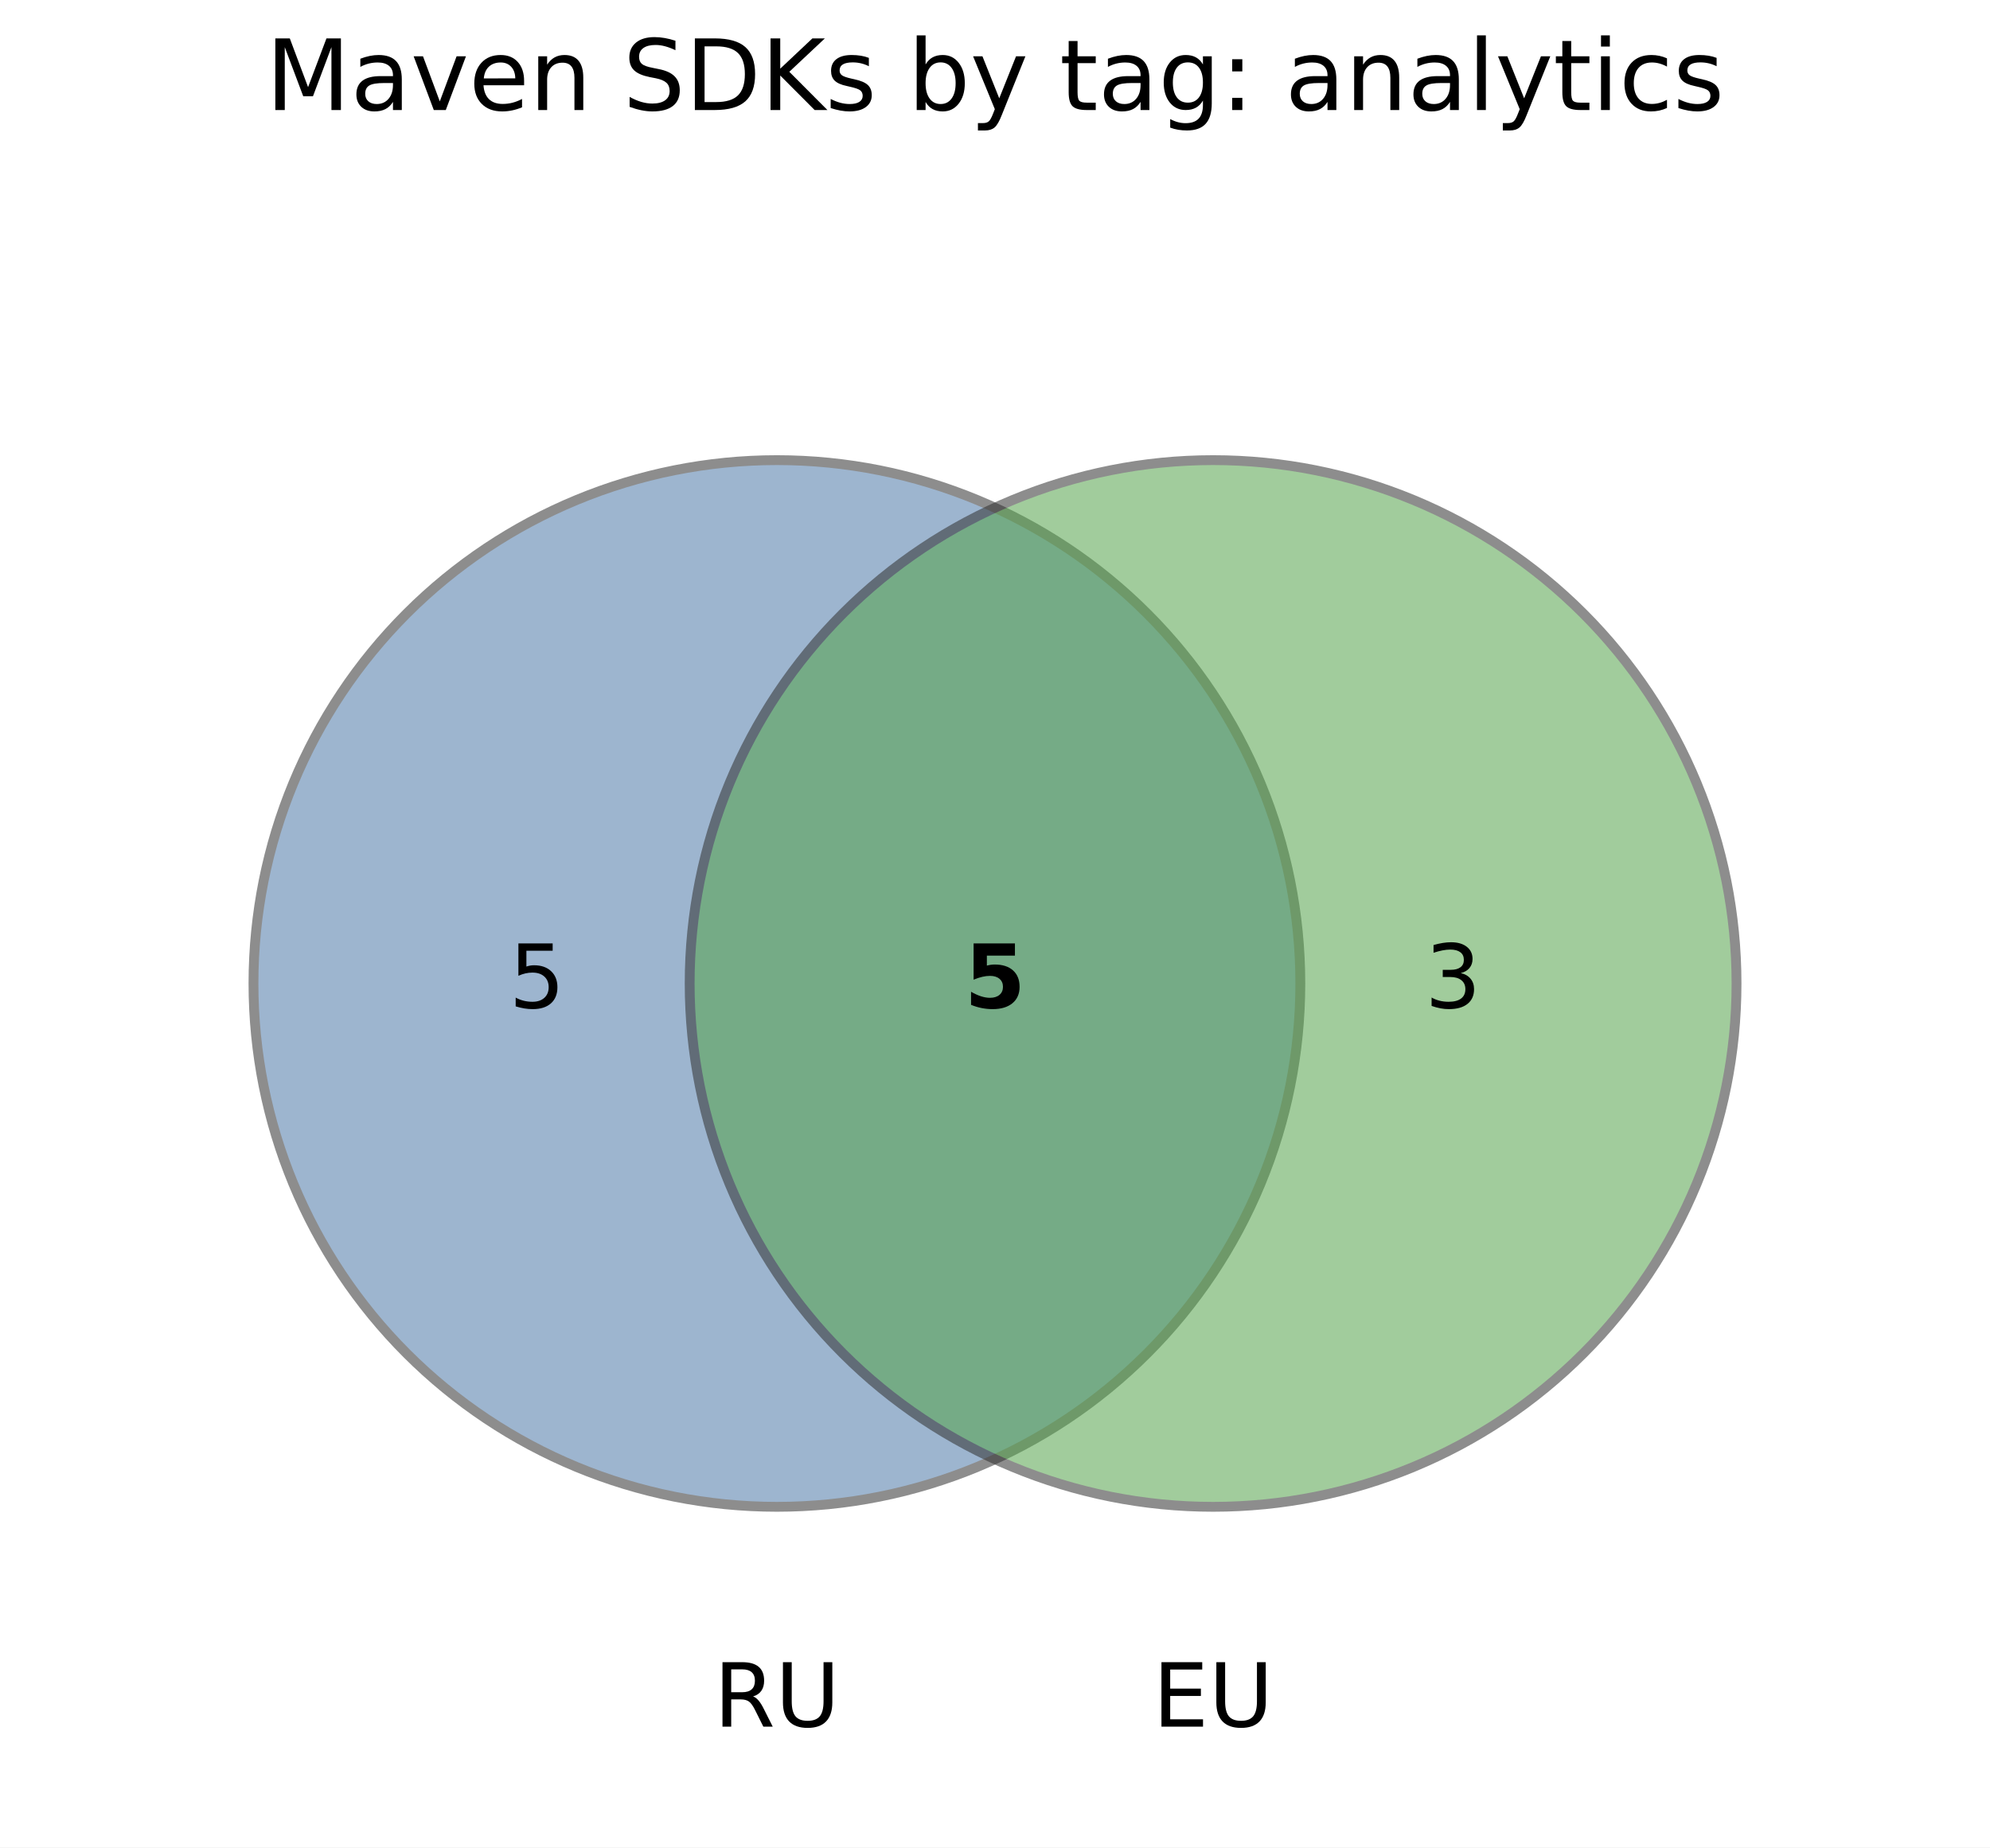
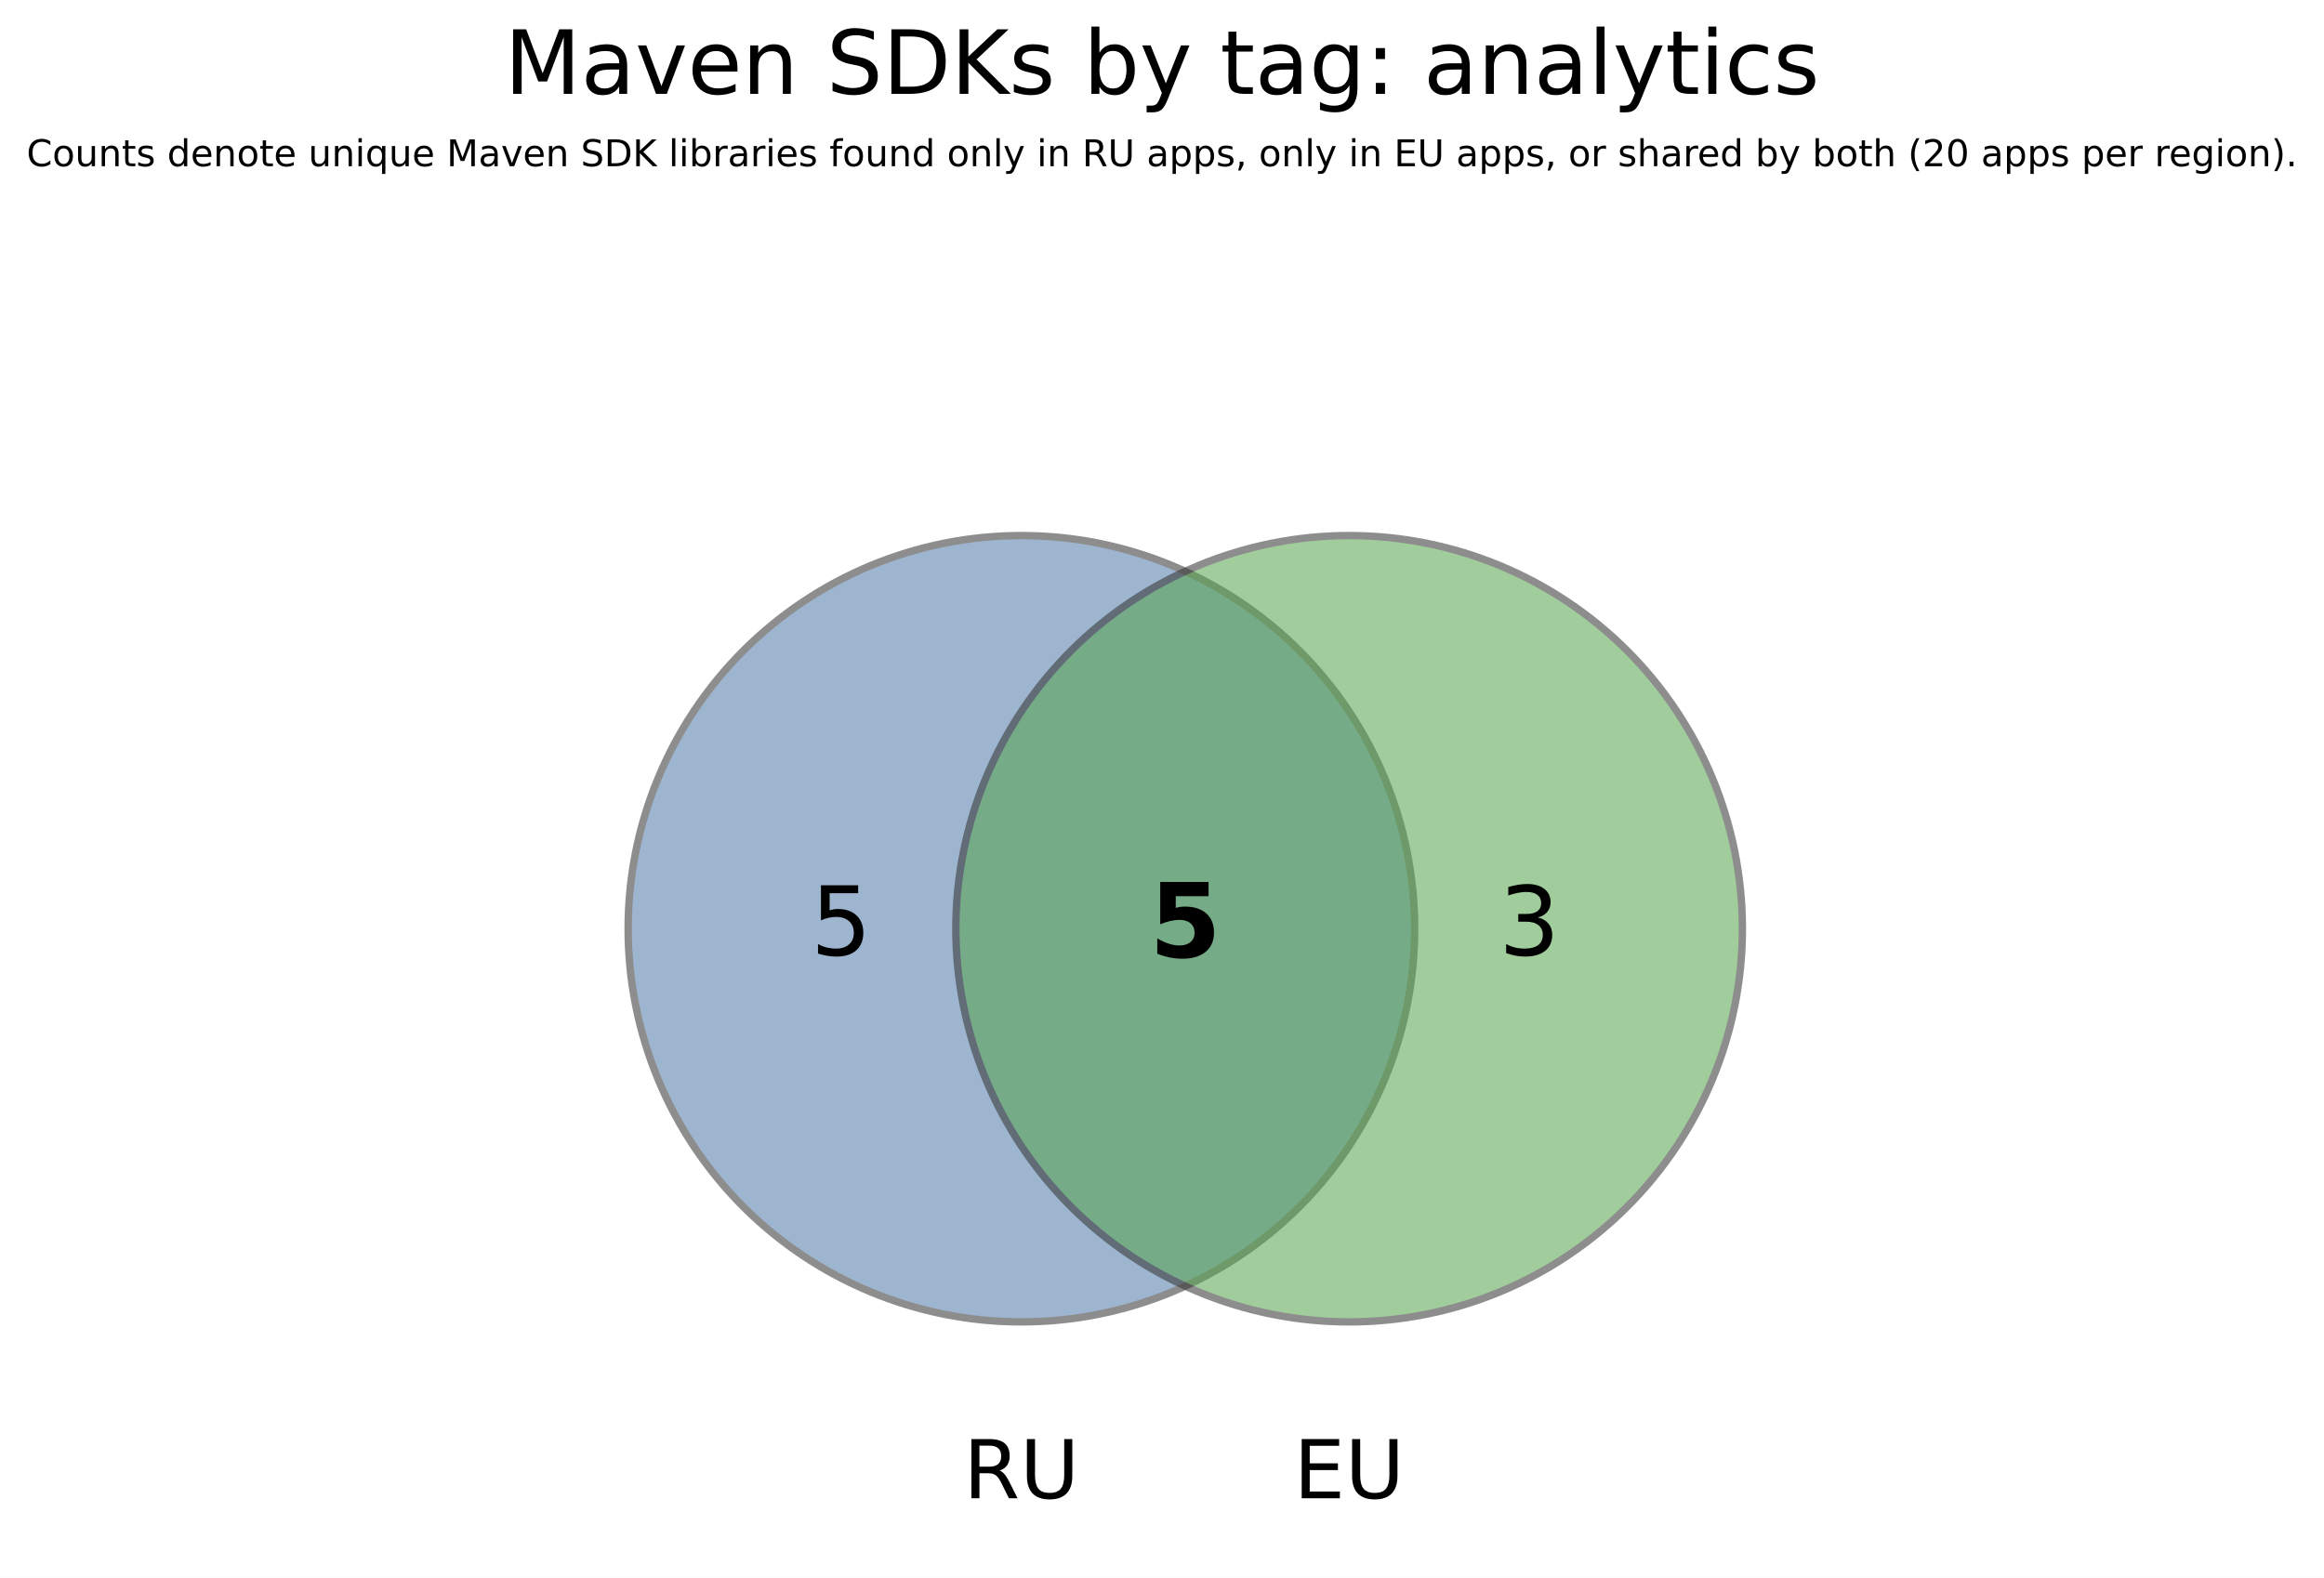
- <svg xmlns="http://www.w3.org/2000/svg" xmlns:xlink="http://www.w3.org/1999/xlink" width="405pt" height="376.056pt" viewBox="0 0 405 376.056" version="1.1">
+ <svg xmlns="http://www.w3.org/2000/svg" xmlns:xlink="http://www.w3.org/1999/xlink" width="629.505pt" height="427.508pt" viewBox="0 0 629.505 427.508" version="1.1">
  <defs>
    <style type="text/css">*{stroke-linejoin: round; stroke-linecap: butt}</style>
  </defs>
  <g id="figure_1">
    <g id="patch_1">
-       <path d="M 0 376.056  L 405 376.056  L 405 0  L 0 0  z " style="fill: #ffffff" />
+       <path d="M 0 427.508  L 629.505 427.508  L 629.505 0  L 0 0  z " style="fill: #ffffff" />
    </g>
    <g id="axes_1">
      <g id="patch_2">
-         <path d="M 158.114 306.715  C 186.365 306.715 213.463 295.491 233.44 275.514  C 253.417 255.537 264.641 228.439 264.641 200.188  C 264.641 171.936 253.417 144.838 233.44 124.862  C 213.463 104.885 186.365 93.661 158.114 93.661  C 129.862 93.661 102.764 104.885 82.787 124.862  C 62.811 144.838 51.586 171.936 51.586 200.188  C 51.586 228.439 62.811 255.537 82.787 275.514  C 102.764 295.491 129.862 306.715 158.114 306.715  z " clip-path="url(#p50f75fcda4)" style="fill: #4c78a8; opacity: 0.55; stroke: #2f2f2f; stroke-width: 2; stroke-linejoin: miter" />
+         <path d="M 276.666 358.167  C 304.917 358.167 332.015 346.943 351.992 326.966  C 371.969 306.989 383.193 279.891 383.193 251.64  C 383.193 223.389 371.969 196.291 351.992 176.314  C 332.015 156.337 304.917 145.113 276.666 145.113  C 248.415 145.113 221.317 156.337 201.34 176.314  C 181.363 196.291 170.139 223.389 170.139 251.64  C 170.139 279.891 181.363 306.989 201.34 326.966  C 221.317 346.943 248.415 358.167 276.666 358.167  z " clip-path="url(#pb843284414)" style="fill: #4c78a8; opacity: 0.55; stroke: #2f2f2f; stroke-width: 2; stroke-linejoin: miter" />
      </g>
      <g id="patch_3">
-         <path d="M 246.886 306.715  C 275.138 306.715 302.236 295.491 322.213 275.514  C 342.189 255.537 353.414 228.439 353.414 200.188  C 353.414 171.936 342.189 144.838 322.213 124.862  C 302.236 104.885 275.138 93.661 246.886 93.661  C 218.635 93.661 191.537 104.885 171.56 124.862  C 151.583 144.838 140.359 171.936 140.359 200.188  C 140.359 228.439 151.583 255.537 171.56 275.514  C 191.537 295.491 218.635 306.715 246.886 306.715  z " clip-path="url(#p50f75fcda4)" style="fill: #54a24b; opacity: 0.55; stroke: #2f2f2f; stroke-width: 2; stroke-linejoin: miter" />
+         <path d="M 365.439 358.167  C 393.69 358.167 420.788 346.943 440.765 326.966  C 460.742 306.989 471.966 279.891 471.966 251.64  C 471.966 223.389 460.742 196.291 440.765 176.314  C 420.788 156.337 393.69 145.113 365.439 145.113  C 337.187 145.113 310.089 156.337 290.113 176.314  C 270.136 196.291 258.911 223.389 258.911 251.64  C 258.911 279.891 270.136 306.989 290.113 326.966  C 310.089 346.943 337.187 358.167 365.439 358.167  z " clip-path="url(#pb843284414)" style="fill: #54a24b; opacity: 0.55; stroke: #2f2f2f; stroke-width: 2; stroke-linejoin: miter" />
      </g>
      <g id="text_1">
-         <g transform="translate(145.2732 351.4627) scale(0.18 -0.18)">
+         <g transform="translate(260.9721 405.9543) scale(0.22 -0.22)">
          <defs>
            <path id="DejaVuSans-52" d="M 2841 2188  Q 3044 2119 3236 1894  Q 3428 1669 3622 1275  L 4263 0  L 3584 0  L 2988 1197  Q 2756 1666 2539 1819  Q 2322 1972 1947 1972  L 1259 1972  L 1259 0  L 628 0  L 628 4666  L 2053 4666  Q 2853 4666 3247 4331  Q 3641 3997 3641 3322  Q 3641 2881 3436 2590  Q 3231 2300 2841 2188  z M 1259 4147  L 1259 2491  L 2053 2491  Q 2509 2491 2742 2702  Q 2975 2913 2975 3322  Q 2975 3731 2742 3939  Q 2509 4147 2053 4147  L 1259 4147  z " transform="scale(0.015625)" />
            <path id="DejaVuSans-55" d="M 556 4666  L 1191 4666  L 1191 1831  Q 1191 1081 1462 751  Q 1734 422 2344 422  Q 2950 422 3222 751  Q 3494 1081 3494 1831  L 3494 4666  L 4128 4666  L 4128 1753  Q 4128 841 3676 375  Q 3225 -91 2344 -91  Q 1459 -91 1007 375  Q 556 841 556 1753  L 556 4666  z " transform="scale(0.015625)" />
          </defs>
          <use xlink:href="#DejaVuSans-52" />
          <use xlink:href="#DejaVuSans-55" transform="translate(69.48242 0)" />
        </g>
      </g>
      <g id="text_2">
-         <g transform="translate(234.6126 351.4627) scale(0.18 -0.18)">
+         <g transform="translate(350.4375 405.9543) scale(0.22 -0.22)">
          <defs>
            <path id="DejaVuSans-45" d="M 628 4666  L 3578 4666  L 3578 4134  L 1259 4134  L 1259 2753  L 3481 2753  L 3481 2222  L 1259 2222  L 1259 531  L 3634 531  L 3634 0  L 628 0  L 628 4666  z " transform="scale(0.015625)" />
          </defs>
          <use xlink:href="#DejaVuSans-45" />
          <use xlink:href="#DejaVuSans-55" transform="translate(63.18359 0)" />
        </g>
      </g>
      <g id="text_3">
-         <g transform="translate(103.5624 205.1547) scale(0.18 -0.18)">
+         <g transform="translate(219.5697 258.8144) scale(0.26 -0.26)">
          <defs>
            <path id="DejaVuSans-35" d="M 691 4666  L 3169 4666  L 3169 4134  L 1269 4134  L 1269 2991  Q 1406 3038 1543 3061  Q 1681 3084 1819 3084  Q 2600 3084 3056 2656  Q 3513 2228 3513 1497  Q 3513 744 3044 326  Q 2575 -91 1722 -91  Q 1428 -91 1123 -41  Q 819 9 494 109  L 494 744  Q 775 591 1075 516  Q 1375 441 1709 441  Q 2250 441 2565 725  Q 2881 1009 2881 1497  Q 2881 1984 2565 2268  Q 2250 2553 1709 2553  Q 1456 2553 1204 2497  Q 953 2441 691 2322  L 691 4666  z " transform="scale(0.015625)" />
          </defs>
          <use xlink:href="#DejaVuSans-35" />
        </g>
      </g>
      <g id="text_4">
-         <g transform="translate(289.9851 205.1547) scale(0.18 -0.18)">
+         <g transform="translate(311.3114 259.3662) scale(0.28 -0.28)">
+           <defs>
+             <path id="DejaVuSans-Bold-35" d="M 678 4666  L 3669 4666  L 3669 3781  L 1638 3781  L 1638 3059  Q 1775 3097 1914 3117  Q 2053 3138 2203 3138  Q 3056 3138 3531 2711  Q 4006 2284 4006 1522  Q 4006 766 3489 337  Q 2972 -91 2053 -91  Q 1656 -91 1267 -14  Q 878 63 494 219  L 494 1166  Q 875 947 1217 837  Q 1559 728 1863 728  Q 2300 728 2551 942  Q 2803 1156 2803 1522  Q 2803 1891 2551 2103  Q 2300 2316 1863 2316  Q 1603 2316 1309 2248  Q 1016 2181 678 2041  L 678 4666  z " transform="scale(0.015625)" />
+           </defs>
+           <use xlink:href="#DejaVuSans-Bold-35" />
+         </g>
+       </g>
+       <g id="text_5">
+         <g transform="translate(405.9925 258.8144) scale(0.26 -0.26)">
          <defs>
            <path id="DejaVuSans-33" d="M 2597 2516  Q 3050 2419 3304 2112  Q 3559 1806 3559 1356  Q 3559 666 3084 287  Q 2609 -91 1734 -91  Q 1441 -91 1130 -33  Q 819 25 488 141  L 488 750  Q 750 597 1062 519  Q 1375 441 1716 441  Q 2309 441 2620 675  Q 2931 909 2931 1356  Q 2931 1769 2642 2001  Q 2353 2234 1838 2234  L 1294 2234  L 1294 2753  L 1863 2753  Q 2328 2753 2575 2939  Q 2822 3125 2822 3475  Q 2822 3834 2567 4026  Q 2313 4219 1838 4219  Q 1578 4219 1281 4162  Q 984 4106 628 3988  L 628 4550  Q 988 4650 1302 4700  Q 1616 4750 1894 4750  Q 2613 4750 3031 4423  Q 3450 4097 3450 3541  Q 3450 3153 3228 2886  Q 3006 2619 2597 2516  z " transform="scale(0.015625)" />
          </defs>
          <use xlink:href="#DejaVuSans-33" />
        </g>
      </g>
-       <g id="text_5">
-         <g transform="translate(196.238 205.1547) scale(0.18 -0.18)">
-           <defs>
-             <path id="DejaVuSans-Bold-35" d="M 678 4666  L 3669 4666  L 3669 3781  L 1638 3781  L 1638 3059  Q 1775 3097 1914 3117  Q 2053 3138 2203 3138  Q 3056 3138 3531 2711  Q 4006 2284 4006 1522  Q 4006 766 3489 337  Q 2972 -91 2053 -91  Q 1656 -91 1267 -14  Q 878 63 494 219  L 494 1166  Q 875 947 1217 837  Q 1559 728 1863 728  Q 2300 728 2551 942  Q 2803 1156 2803 1522  Q 2803 1891 2551 2103  Q 2300 2316 1863 2316  Q 1603 2316 1309 2248  Q 1016 2181 678 2041  L 678 4666  z " transform="scale(0.015625)" />
-           </defs>
-           <use xlink:href="#DejaVuSans-Bold-35" />
-         </g>
-       </g>
-       <g id="text_6">
-         <g transform="translate(54.07656 22.39688) scale(0.2 -0.2)">
-           <defs>
-             <path id="DejaVuSans-4d" d="M 628 4666  L 1569 4666  L 2759 1491  L 3956 4666  L 4897 4666  L 4897 0  L 4281 0  L 4281 4097  L 3078 897  L 2444 897  L 1241 4097  L 1241 0  L 628 0  L 628 4666  z " transform="scale(0.015625)" />
-             <path id="DejaVuSans-61" d="M 2194 1759  Q 1497 1759 1228 1600  Q 959 1441 959 1056  Q 959 750 1161 570  Q 1363 391 1709 391  Q 2188 391 2477 730  Q 2766 1069 2766 1631  L 2766 1759  L 2194 1759  z M 3341 1997  L 3341 0  L 2766 0  L 2766 531  Q 2569 213 2275 61  Q 1981 -91 1556 -91  Q 1019 -91 701 211  Q 384 513 384 1019  Q 384 1609 779 1909  Q 1175 2209 1959 2209  L 2766 2209  L 2766 2266  Q 2766 2663 2505 2880  Q 2244 3097 1772 3097  Q 1472 3097 1187 3025  Q 903 2953 641 2809  L 641 3341  Q 956 3463 1253 3523  Q 1550 3584 1831 3584  Q 2591 3584 2966 3190  Q 3341 2797 3341 1997  z " transform="scale(0.015625)" />
-             <path id="DejaVuSans-76" d="M 191 3500  L 800 3500  L 1894 563  L 2988 3500  L 3597 3500  L 2284 0  L 1503 0  L 191 3500  z " transform="scale(0.015625)" />
-             <path id="DejaVuSans-65" d="M 3597 1894  L 3597 1613  L 953 1613  Q 991 1019 1311 708  Q 1631 397 2203 397  Q 2534 397 2845 478  Q 3156 559 3463 722  L 3463 178  Q 3153 47 2828 -22  Q 2503 -91 2169 -91  Q 1331 -91 842 396  Q 353 884 353 1716  Q 353 2575 817 3079  Q 1281 3584 2069 3584  Q 2775 3584 3186 3129  Q 3597 2675 3597 1894  z M 3022 2063  Q 3016 2534 2758 2815  Q 2500 3097 2075 3097  Q 1594 3097 1305 2825  Q 1016 2553 972 2059  L 3022 2063  z " transform="scale(0.015625)" />
-             <path id="DejaVuSans-6e" d="M 3513 2113  L 3513 0  L 2938 0  L 2938 2094  Q 2938 2591 2744 2837  Q 2550 3084 2163 3084  Q 1697 3084 1428 2787  Q 1159 2491 1159 1978  L 1159 0  L 581 0  L 581 3500  L 1159 3500  L 1159 2956  Q 1366 3272 1645 3428  Q 1925 3584 2291 3584  Q 2894 3584 3203 3211  Q 3513 2838 3513 2113  z " transform="scale(0.015625)" />
-             <path id="DejaVuSans-20" transform="scale(0.015625)" />
-             <path id="DejaVuSans-53" d="M 3425 4513  L 3425 3897  Q 3066 4069 2747 4153  Q 2428 4238 2131 4238  Q 1616 4238 1336 4038  Q 1056 3838 1056 3469  Q 1056 3159 1242 3001  Q 1428 2844 1947 2747  L 2328 2669  Q 3034 2534 3370 2195  Q 3706 1856 3706 1288  Q 3706 609 3251 259  Q 2797 -91 1919 -91  Q 1588 -91 1214 -16  Q 841 59 441 206  L 441 856  Q 825 641 1194 531  Q 1563 422 1919 422  Q 2459 422 2753 634  Q 3047 847 3047 1241  Q 3047 1584 2836 1778  Q 2625 1972 2144 2069  L 1759 2144  Q 1053 2284 737 2584  Q 422 2884 422 3419  Q 422 4038 858 4394  Q 1294 4750 2059 4750  Q 2388 4750 2728 4690  Q 3069 4631 3425 4513  z " transform="scale(0.015625)" />
-             <path id="DejaVuSans-44" d="M 1259 4147  L 1259 519  L 2022 519  Q 2988 519 3436 956  Q 3884 1394 3884 2338  Q 3884 3275 3436 3711  Q 2988 4147 2022 4147  L 1259 4147  z M 628 4666  L 1925 4666  Q 3281 4666 3915 4102  Q 4550 3538 4550 2338  Q 4550 1131 3912 565  Q 3275 0 1925 0  L 628 0  L 628 4666  z " transform="scale(0.015625)" />
-             <path id="DejaVuSans-4b" d="M 628 4666  L 1259 4666  L 1259 2694  L 3353 4666  L 4166 4666  L 1850 2491  L 4331 0  L 3500 0  L 1259 2247  L 1259 0  L 628 0  L 628 4666  z " transform="scale(0.015625)" />
-             <path id="DejaVuSans-73" d="M 2834 3397  L 2834 2853  Q 2591 2978 2328 3040  Q 2066 3103 1784 3103  Q 1356 3103 1142 2972  Q 928 2841 928 2578  Q 928 2378 1081 2264  Q 1234 2150 1697 2047  L 1894 2003  Q 2506 1872 2764 1633  Q 3022 1394 3022 966  Q 3022 478 2636 193  Q 2250 -91 1575 -91  Q 1294 -91 989 -36  Q 684 19 347 128  L 347 722  Q 666 556 975 473  Q 1284 391 1588 391  Q 1994 391 2212 530  Q 2431 669 2431 922  Q 2431 1156 2273 1281  Q 2116 1406 1581 1522  L 1381 1569  Q 847 1681 609 1914  Q 372 2147 372 2553  Q 372 3047 722 3315  Q 1072 3584 1716 3584  Q 2034 3584 2315 3537  Q 2597 3491 2834 3397  z " transform="scale(0.015625)" />
-             <path id="DejaVuSans-62" d="M 3116 1747  Q 3116 2381 2855 2742  Q 2594 3103 2138 3103  Q 1681 3103 1420 2742  Q 1159 2381 1159 1747  Q 1159 1113 1420 752  Q 1681 391 2138 391  Q 2594 391 2855 752  Q 3116 1113 3116 1747  z M 1159 2969  Q 1341 3281 1617 3432  Q 1894 3584 2278 3584  Q 2916 3584 3314 3078  Q 3713 2572 3713 1747  Q 3713 922 3314 415  Q 2916 -91 2278 -91  Q 1894 -91 1617 61  Q 1341 213 1159 525  L 1159 0  L 581 0  L 581 4863  L 1159 4863  L 1159 2969  z " transform="scale(0.015625)" />
-             <path id="DejaVuSans-79" d="M 2059 -325  Q 1816 -950 1584 -1140  Q 1353 -1331 966 -1331  L 506 -1331  L 506 -850  L 844 -850  Q 1081 -850 1212 -737  Q 1344 -625 1503 -206  L 1606 56  L 191 3500  L 800 3500  L 1894 763  L 2988 3500  L 3597 3500  L 2059 -325  z " transform="scale(0.015625)" />
-             <path id="DejaVuSans-74" d="M 1172 4494  L 1172 3500  L 2356 3500  L 2356 3053  L 1172 3053  L 1172 1153  Q 1172 725 1289 603  Q 1406 481 1766 481  L 2356 481  L 2356 0  L 1766 0  Q 1100 0 847 248  Q 594 497 594 1153  L 594 3053  L 172 3053  L 172 3500  L 594 3500  L 594 4494  L 1172 4494  z " transform="scale(0.015625)" />
-             <path id="DejaVuSans-67" d="M 2906 1791  Q 2906 2416 2648 2759  Q 2391 3103 1925 3103  Q 1463 3103 1205 2759  Q 947 2416 947 1791  Q 947 1169 1205 825  Q 1463 481 1925 481  Q 2391 481 2648 825  Q 2906 1169 2906 1791  z M 3481 434  Q 3481 -459 3084 -895  Q 2688 -1331 1869 -1331  Q 1566 -1331 1297 -1286  Q 1028 -1241 775 -1147  L 775 -588  Q 1028 -725 1275 -790  Q 1522 -856 1778 -856  Q 2344 -856 2625 -561  Q 2906 -266 2906 331  L 2906 616  Q 2728 306 2450 153  Q 2172 0 1784 0  Q 1141 0 747 490  Q 353 981 353 1791  Q 353 2603 747 3093  Q 1141 3584 1784 3584  Q 2172 3584 2450 3431  Q 2728 3278 2906 2969  L 2906 3500  L 3481 3500  L 3481 434  z " transform="scale(0.015625)" />
-             <path id="DejaVuSans-3a" d="M 750 794  L 1409 794  L 1409 0  L 750 0  L 750 794  z M 750 3309  L 1409 3309  L 1409 2516  L 750 2516  L 750 3309  z " transform="scale(0.015625)" />
-             <path id="DejaVuSans-6c" d="M 603 4863  L 1178 4863  L 1178 0  L 603 0  L 603 4863  z " transform="scale(0.015625)" />
-             <path id="DejaVuSans-69" d="M 603 3500  L 1178 3500  L 1178 0  L 603 0  L 603 3500  z M 603 4863  L 1178 4863  L 1178 4134  L 603 4134  L 603 4863  z " transform="scale(0.015625)" />
-             <path id="DejaVuSans-63" d="M 3122 3366  L 3122 2828  Q 2878 2963 2633 3030  Q 2388 3097 2138 3097  Q 1578 3097 1268 2742  Q 959 2388 959 1747  Q 959 1106 1268 751  Q 1578 397 2138 397  Q 2388 397 2633 464  Q 2878 531 3122 666  L 3122 134  Q 2881 22 2623 -34  Q 2366 -91 2075 -91  Q 1284 -91 818 406  Q 353 903 353 1747  Q 353 2603 823 3093  Q 1294 3584 2113 3584  Q 2378 3584 2631 3529  Q 2884 3475 3122 3366  z " transform="scale(0.015625)" />
-           </defs>
-           <use xlink:href="#DejaVuSans-4d" />
-           <use xlink:href="#DejaVuSans-61" transform="translate(86.2793 0)" />
-           <use xlink:href="#DejaVuSans-76" transform="translate(147.5586 0)" />
-           <use xlink:href="#DejaVuSans-65" transform="translate(206.7383 0)" />
-           <use xlink:href="#DejaVuSans-6e" transform="translate(268.2617 0)" />
-           <use xlink:href="#DejaVuSans-20" transform="translate(331.6406 0)" />
-           <use xlink:href="#DejaVuSans-53" transform="translate(363.4277 0)" />
-           <use xlink:href="#DejaVuSans-44" transform="translate(426.9043 0)" />
-           <use xlink:href="#DejaVuSans-4b" transform="translate(503.9062 0)" />
-           <use xlink:href="#DejaVuSans-73" transform="translate(569.4824 0)" />
-           <use xlink:href="#DejaVuSans-20" transform="translate(621.582 0)" />
-           <use xlink:href="#DejaVuSans-62" transform="translate(653.3691 0)" />
-           <use xlink:href="#DejaVuSans-79" transform="translate(716.8457 0)" />
-           <use xlink:href="#DejaVuSans-20" transform="translate(776.0254 0)" />
-           <use xlink:href="#DejaVuSans-74" transform="translate(807.8125 0)" />
-           <use xlink:href="#DejaVuSans-61" transform="translate(847.0215 0)" />
-           <use xlink:href="#DejaVuSans-67" transform="translate(908.3008 0)" />
-           <use xlink:href="#DejaVuSans-3a" transform="translate(971.7773 0)" />
-           <use xlink:href="#DejaVuSans-20" transform="translate(1005.469 0)" />
-           <use xlink:href="#DejaVuSans-61" transform="translate(1037.256 0)" />
-           <use xlink:href="#DejaVuSans-6e" transform="translate(1098.535 0)" />
-           <use xlink:href="#DejaVuSans-61" transform="translate(1161.914 0)" />
-           <use xlink:href="#DejaVuSans-6c" transform="translate(1223.193 0)" />
-           <use xlink:href="#DejaVuSans-79" transform="translate(1250.977 0)" />
-           <use xlink:href="#DejaVuSans-74" transform="translate(1310.156 0)" />
-           <use xlink:href="#DejaVuSans-69" transform="translate(1349.365 0)" />
-           <use xlink:href="#DejaVuSans-63" transform="translate(1377.148 0)" />
-           <use xlink:href="#DejaVuSans-73" transform="translate(1432.129 0)" />
-         </g>
+     </g>
+     <g id="text_6">
+       <g transform="translate(136.6442 25.43625) scale(0.24 -0.24)">
+         <defs>
+           <path id="DejaVuSans-4d" d="M 628 4666  L 1569 4666  L 2759 1491  L 3956 4666  L 4897 4666  L 4897 0  L 4281 0  L 4281 4097  L 3078 897  L 2444 897  L 1241 4097  L 1241 0  L 628 0  L 628 4666  z " transform="scale(0.015625)" />
+           <path id="DejaVuSans-61" d="M 2194 1759  Q 1497 1759 1228 1600  Q 959 1441 959 1056  Q 959 750 1161 570  Q 1363 391 1709 391  Q 2188 391 2477 730  Q 2766 1069 2766 1631  L 2766 1759  L 2194 1759  z M 3341 1997  L 3341 0  L 2766 0  L 2766 531  Q 2569 213 2275 61  Q 1981 -91 1556 -91  Q 1019 -91 701 211  Q 384 513 384 1019  Q 384 1609 779 1909  Q 1175 2209 1959 2209  L 2766 2209  L 2766 2266  Q 2766 2663 2505 2880  Q 2244 3097 1772 3097  Q 1472 3097 1187 3025  Q 903 2953 641 2809  L 641 3341  Q 956 3463 1253 3523  Q 1550 3584 1831 3584  Q 2591 3584 2966 3190  Q 3341 2797 3341 1997  z " transform="scale(0.015625)" />
+           <path id="DejaVuSans-76" d="M 191 3500  L 800 3500  L 1894 563  L 2988 3500  L 3597 3500  L 2284 0  L 1503 0  L 191 3500  z " transform="scale(0.015625)" />
+           <path id="DejaVuSans-65" d="M 3597 1894  L 3597 1613  L 953 1613  Q 991 1019 1311 708  Q 1631 397 2203 397  Q 2534 397 2845 478  Q 3156 559 3463 722  L 3463 178  Q 3153 47 2828 -22  Q 2503 -91 2169 -91  Q 1331 -91 842 396  Q 353 884 353 1716  Q 353 2575 817 3079  Q 1281 3584 2069 3584  Q 2775 3584 3186 3129  Q 3597 2675 3597 1894  z M 3022 2063  Q 3016 2534 2758 2815  Q 2500 3097 2075 3097  Q 1594 3097 1305 2825  Q 1016 2553 972 2059  L 3022 2063  z " transform="scale(0.015625)" />
+           <path id="DejaVuSans-6e" d="M 3513 2113  L 3513 0  L 2938 0  L 2938 2094  Q 2938 2591 2744 2837  Q 2550 3084 2163 3084  Q 1697 3084 1428 2787  Q 1159 2491 1159 1978  L 1159 0  L 581 0  L 581 3500  L 1159 3500  L 1159 2956  Q 1366 3272 1645 3428  Q 1925 3584 2291 3584  Q 2894 3584 3203 3211  Q 3513 2838 3513 2113  z " transform="scale(0.015625)" />
+           <path id="DejaVuSans-20" transform="scale(0.015625)" />
+           <path id="DejaVuSans-53" d="M 3425 4513  L 3425 3897  Q 3066 4069 2747 4153  Q 2428 4238 2131 4238  Q 1616 4238 1336 4038  Q 1056 3838 1056 3469  Q 1056 3159 1242 3001  Q 1428 2844 1947 2747  L 2328 2669  Q 3034 2534 3370 2195  Q 3706 1856 3706 1288  Q 3706 609 3251 259  Q 2797 -91 1919 -91  Q 1588 -91 1214 -16  Q 841 59 441 206  L 441 856  Q 825 641 1194 531  Q 1563 422 1919 422  Q 2459 422 2753 634  Q 3047 847 3047 1241  Q 3047 1584 2836 1778  Q 2625 1972 2144 2069  L 1759 2144  Q 1053 2284 737 2584  Q 422 2884 422 3419  Q 422 4038 858 4394  Q 1294 4750 2059 4750  Q 2388 4750 2728 4690  Q 3069 4631 3425 4513  z " transform="scale(0.015625)" />
+           <path id="DejaVuSans-44" d="M 1259 4147  L 1259 519  L 2022 519  Q 2988 519 3436 956  Q 3884 1394 3884 2338  Q 3884 3275 3436 3711  Q 2988 4147 2022 4147  L 1259 4147  z M 628 4666  L 1925 4666  Q 3281 4666 3915 4102  Q 4550 3538 4550 2338  Q 4550 1131 3912 565  Q 3275 0 1925 0  L 628 0  L 628 4666  z " transform="scale(0.015625)" />
+           <path id="DejaVuSans-4b" d="M 628 4666  L 1259 4666  L 1259 2694  L 3353 4666  L 4166 4666  L 1850 2491  L 4331 0  L 3500 0  L 1259 2247  L 1259 0  L 628 0  L 628 4666  z " transform="scale(0.015625)" />
+           <path id="DejaVuSans-73" d="M 2834 3397  L 2834 2853  Q 2591 2978 2328 3040  Q 2066 3103 1784 3103  Q 1356 3103 1142 2972  Q 928 2841 928 2578  Q 928 2378 1081 2264  Q 1234 2150 1697 2047  L 1894 2003  Q 2506 1872 2764 1633  Q 3022 1394 3022 966  Q 3022 478 2636 193  Q 2250 -91 1575 -91  Q 1294 -91 989 -36  Q 684 19 347 128  L 347 722  Q 666 556 975 473  Q 1284 391 1588 391  Q 1994 391 2212 530  Q 2431 669 2431 922  Q 2431 1156 2273 1281  Q 2116 1406 1581 1522  L 1381 1569  Q 847 1681 609 1914  Q 372 2147 372 2553  Q 372 3047 722 3315  Q 1072 3584 1716 3584  Q 2034 3584 2315 3537  Q 2597 3491 2834 3397  z " transform="scale(0.015625)" />
+           <path id="DejaVuSans-62" d="M 3116 1747  Q 3116 2381 2855 2742  Q 2594 3103 2138 3103  Q 1681 3103 1420 2742  Q 1159 2381 1159 1747  Q 1159 1113 1420 752  Q 1681 391 2138 391  Q 2594 391 2855 752  Q 3116 1113 3116 1747  z M 1159 2969  Q 1341 3281 1617 3432  Q 1894 3584 2278 3584  Q 2916 3584 3314 3078  Q 3713 2572 3713 1747  Q 3713 922 3314 415  Q 2916 -91 2278 -91  Q 1894 -91 1617 61  Q 1341 213 1159 525  L 1159 0  L 581 0  L 581 4863  L 1159 4863  L 1159 2969  z " transform="scale(0.015625)" />
+           <path id="DejaVuSans-79" d="M 2059 -325  Q 1816 -950 1584 -1140  Q 1353 -1331 966 -1331  L 506 -1331  L 506 -850  L 844 -850  Q 1081 -850 1212 -737  Q 1344 -625 1503 -206  L 1606 56  L 191 3500  L 800 3500  L 1894 763  L 2988 3500  L 3597 3500  L 2059 -325  z " transform="scale(0.015625)" />
+           <path id="DejaVuSans-74" d="M 1172 4494  L 1172 3500  L 2356 3500  L 2356 3053  L 1172 3053  L 1172 1153  Q 1172 725 1289 603  Q 1406 481 1766 481  L 2356 481  L 2356 0  L 1766 0  Q 1100 0 847 248  Q 594 497 594 1153  L 594 3053  L 172 3053  L 172 3500  L 594 3500  L 594 4494  L 1172 4494  z " transform="scale(0.015625)" />
+           <path id="DejaVuSans-67" d="M 2906 1791  Q 2906 2416 2648 2759  Q 2391 3103 1925 3103  Q 1463 3103 1205 2759  Q 947 2416 947 1791  Q 947 1169 1205 825  Q 1463 481 1925 481  Q 2391 481 2648 825  Q 2906 1169 2906 1791  z M 3481 434  Q 3481 -459 3084 -895  Q 2688 -1331 1869 -1331  Q 1566 -1331 1297 -1286  Q 1028 -1241 775 -1147  L 775 -588  Q 1028 -725 1275 -790  Q 1522 -856 1778 -856  Q 2344 -856 2625 -561  Q 2906 -266 2906 331  L 2906 616  Q 2728 306 2450 153  Q 2172 0 1784 0  Q 1141 0 747 490  Q 353 981 353 1791  Q 353 2603 747 3093  Q 1141 3584 1784 3584  Q 2172 3584 2450 3431  Q 2728 3278 2906 2969  L 2906 3500  L 3481 3500  L 3481 434  z " transform="scale(0.015625)" />
+           <path id="DejaVuSans-3a" d="M 750 794  L 1409 794  L 1409 0  L 750 0  L 750 794  z M 750 3309  L 1409 3309  L 1409 2516  L 750 2516  L 750 3309  z " transform="scale(0.015625)" />
+           <path id="DejaVuSans-6c" d="M 603 4863  L 1178 4863  L 1178 0  L 603 0  L 603 4863  z " transform="scale(0.015625)" />
+           <path id="DejaVuSans-69" d="M 603 3500  L 1178 3500  L 1178 0  L 603 0  L 603 3500  z M 603 4863  L 1178 4863  L 1178 4134  L 603 4134  L 603 4863  z " transform="scale(0.015625)" />
+           <path id="DejaVuSans-63" d="M 3122 3366  L 3122 2828  Q 2878 2963 2633 3030  Q 2388 3097 2138 3097  Q 1578 3097 1268 2742  Q 959 2388 959 1747  Q 959 1106 1268 751  Q 1578 397 2138 397  Q 2388 397 2633 464  Q 2878 531 3122 666  L 3122 134  Q 2881 22 2623 -34  Q 2366 -91 2075 -91  Q 1284 -91 818 406  Q 353 903 353 1747  Q 353 2603 823 3093  Q 1294 3584 2113 3584  Q 2378 3584 2631 3529  Q 2884 3475 3122 3366  z " transform="scale(0.015625)" />
+         </defs>
+         <use xlink:href="#DejaVuSans-4d" />
+         <use xlink:href="#DejaVuSans-61" transform="translate(86.2793 0)" />
+         <use xlink:href="#DejaVuSans-76" transform="translate(147.5586 0)" />
+         <use xlink:href="#DejaVuSans-65" transform="translate(206.7383 0)" />
+         <use xlink:href="#DejaVuSans-6e" transform="translate(268.2617 0)" />
+         <use xlink:href="#DejaVuSans-20" transform="translate(331.6406 0)" />
+         <use xlink:href="#DejaVuSans-53" transform="translate(363.4277 0)" />
+         <use xlink:href="#DejaVuSans-44" transform="translate(426.9043 0)" />
+         <use xlink:href="#DejaVuSans-4b" transform="translate(503.9062 0)" />
+         <use xlink:href="#DejaVuSans-73" transform="translate(569.4824 0)" />
+         <use xlink:href="#DejaVuSans-20" transform="translate(621.582 0)" />
+         <use xlink:href="#DejaVuSans-62" transform="translate(653.3691 0)" />
+         <use xlink:href="#DejaVuSans-79" transform="translate(716.8457 0)" />
+         <use xlink:href="#DejaVuSans-20" transform="translate(776.0254 0)" />
+         <use xlink:href="#DejaVuSans-74" transform="translate(807.8125 0)" />
+         <use xlink:href="#DejaVuSans-61" transform="translate(847.0215 0)" />
+         <use xlink:href="#DejaVuSans-67" transform="translate(908.3008 0)" />
+         <use xlink:href="#DejaVuSans-3a" transform="translate(971.7773 0)" />
+         <use xlink:href="#DejaVuSans-20" transform="translate(1005.469 0)" />
+         <use xlink:href="#DejaVuSans-61" transform="translate(1037.256 0)" />
+         <use xlink:href="#DejaVuSans-6e" transform="translate(1098.535 0)" />
+         <use xlink:href="#DejaVuSans-61" transform="translate(1161.914 0)" />
+         <use xlink:href="#DejaVuSans-6c" transform="translate(1223.193 0)" />
+         <use xlink:href="#DejaVuSans-79" transform="translate(1250.977 0)" />
+         <use xlink:href="#DejaVuSans-74" transform="translate(1310.156 0)" />
+         <use xlink:href="#DejaVuSans-69" transform="translate(1349.365 0)" />
+         <use xlink:href="#DejaVuSans-63" transform="translate(1377.148 0)" />
+         <use xlink:href="#DejaVuSans-73" transform="translate(1432.129 0)" />
+       </g>
+     </g>
+     <g id="text_7">
+       <g transform="translate(7.2 45.03844) scale(0.1 -0.1)">
+         <defs>
+           <path id="DejaVuSans-43" d="M 4122 4306  L 4122 3641  Q 3803 3938 3442 4084  Q 3081 4231 2675 4231  Q 1875 4231 1450 3742  Q 1025 3253 1025 2328  Q 1025 1406 1450 917  Q 1875 428 2675 428  Q 3081 428 3442 575  Q 3803 722 4122 1019  L 4122 359  Q 3791 134 3420 21  Q 3050 -91 2638 -91  Q 1578 -91 968 557  Q 359 1206 359 2328  Q 359 3453 968 4101  Q 1578 4750 2638 4750  Q 3056 4750 3426 4639  Q 3797 4528 4122 4306  z " transform="scale(0.015625)" />
+           <path id="DejaVuSans-6f" d="M 1959 3097  Q 1497 3097 1228 2736  Q 959 2375 959 1747  Q 959 1119 1226 758  Q 1494 397 1959 397  Q 2419 397 2687 759  Q 2956 1122 2956 1747  Q 2956 2369 2687 2733  Q 2419 3097 1959 3097  z M 1959 3584  Q 2709 3584 3137 3096  Q 3566 2609 3566 1747  Q 3566 888 3137 398  Q 2709 -91 1959 -91  Q 1206 -91 779 398  Q 353 888 353 1747  Q 353 2609 779 3096  Q 1206 3584 1959 3584  z " transform="scale(0.015625)" />
+           <path id="DejaVuSans-75" d="M 544 1381  L 544 3500  L 1119 3500  L 1119 1403  Q 1119 906 1312 657  Q 1506 409 1894 409  Q 2359 409 2629 706  Q 2900 1003 2900 1516  L 2900 3500  L 3475 3500  L 3475 0  L 2900 0  L 2900 538  Q 2691 219 2414 64  Q 2138 -91 1772 -91  Q 1169 -91 856 284  Q 544 659 544 1381  z M 1991 3584  L 1991 3584  z " transform="scale(0.015625)" />
+           <path id="DejaVuSans-64" d="M 2906 2969  L 2906 4863  L 3481 4863  L 3481 0  L 2906 0  L 2906 525  Q 2725 213 2448 61  Q 2172 -91 1784 -91  Q 1150 -91 751 415  Q 353 922 353 1747  Q 353 2572 751 3078  Q 1150 3584 1784 3584  Q 2172 3584 2448 3432  Q 2725 3281 2906 2969  z M 947 1747  Q 947 1113 1208 752  Q 1469 391 1925 391  Q 2381 391 2643 752  Q 2906 1113 2906 1747  Q 2906 2381 2643 2742  Q 2381 3103 1925 3103  Q 1469 3103 1208 2742  Q 947 2381 947 1747  z " transform="scale(0.015625)" />
+           <path id="DejaVuSans-71" d="M 947 1747  Q 947 1113 1208 752  Q 1469 391 1925 391  Q 2381 391 2643 752  Q 2906 1113 2906 1747  Q 2906 2381 2643 2742  Q 2381 3103 1925 3103  Q 1469 3103 1208 2742  Q 947 2381 947 1747  z M 2906 525  Q 2725 213 2448 61  Q 2172 -91 1784 -91  Q 1150 -91 751 415  Q 353 922 353 1747  Q 353 2572 751 3078  Q 1150 3584 1784 3584  Q 2172 3584 2448 3432  Q 2725 3281 2906 2969  L 2906 3500  L 3481 3500  L 3481 -1331  L 2906 -1331  L 2906 525  z " transform="scale(0.015625)" />
+           <path id="DejaVuSans-72" d="M 2631 2963  Q 2534 3019 2420 3045  Q 2306 3072 2169 3072  Q 1681 3072 1420 2755  Q 1159 2438 1159 1844  L 1159 0  L 581 0  L 581 3500  L 1159 3500  L 1159 2956  Q 1341 3275 1631 3429  Q 1922 3584 2338 3584  Q 2397 3584 2469 3576  Q 2541 3569 2628 3553  L 2631 2963  z " transform="scale(0.015625)" />
+           <path id="DejaVuSans-66" d="M 2375 4863  L 2375 4384  L 1825 4384  Q 1516 4384 1395 4259  Q 1275 4134 1275 3809  L 1275 3500  L 2222 3500  L 2222 3053  L 1275 3053  L 1275 0  L 697 0  L 697 3053  L 147 3053  L 147 3500  L 697 3500  L 697 3744  Q 697 4328 969 4595  Q 1241 4863 1831 4863  L 2375 4863  z " transform="scale(0.015625)" />
+           <path id="DejaVuSans-70" d="M 1159 525  L 1159 -1331  L 581 -1331  L 581 3500  L 1159 3500  L 1159 2969  Q 1341 3281 1617 3432  Q 1894 3584 2278 3584  Q 2916 3584 3314 3078  Q 3713 2572 3713 1747  Q 3713 922 3314 415  Q 2916 -91 2278 -91  Q 1894 -91 1617 61  Q 1341 213 1159 525  z M 3116 1747  Q 3116 2381 2855 2742  Q 2594 3103 2138 3103  Q 1681 3103 1420 2742  Q 1159 2381 1159 1747  Q 1159 1113 1420 752  Q 1681 391 2138 391  Q 2594 391 2855 752  Q 3116 1113 3116 1747  z " transform="scale(0.015625)" />
+           <path id="DejaVuSans-2c" d="M 750 794  L 1409 794  L 1409 256  L 897 -744  L 494 -744  L 750 256  L 750 794  z " transform="scale(0.015625)" />
+           <path id="DejaVuSans-68" d="M 3513 2113  L 3513 0  L 2938 0  L 2938 2094  Q 2938 2591 2744 2837  Q 2550 3084 2163 3084  Q 1697 3084 1428 2787  Q 1159 2491 1159 1978  L 1159 0  L 581 0  L 581 4863  L 1159 4863  L 1159 2956  Q 1366 3272 1645 3428  Q 1925 3584 2291 3584  Q 2894 3584 3203 3211  Q 3513 2838 3513 2113  z " transform="scale(0.015625)" />
+           <path id="DejaVuSans-28" d="M 1984 4856  Q 1566 4138 1362 3434  Q 1159 2731 1159 2009  Q 1159 1288 1364 580  Q 1569 -128 1984 -844  L 1484 -844  Q 1016 -109 783 600  Q 550 1309 550 2009  Q 550 2706 781 3412  Q 1013 4119 1484 4856  L 1984 4856  z " transform="scale(0.015625)" />
+           <path id="DejaVuSans-32" d="M 1228 531  L 3431 531  L 3431 0  L 469 0  L 469 531  Q 828 903 1448 1529  Q 2069 2156 2228 2338  Q 2531 2678 2651 2914  Q 2772 3150 2772 3378  Q 2772 3750 2511 3984  Q 2250 4219 1831 4219  Q 1534 4219 1204 4116  Q 875 4013 500 3803  L 500 4441  Q 881 4594 1212 4672  Q 1544 4750 1819 4750  Q 2544 4750 2975 4387  Q 3406 4025 3406 3419  Q 3406 3131 3298 2873  Q 3191 2616 2906 2266  Q 2828 2175 2409 1742  Q 1991 1309 1228 531  z " transform="scale(0.015625)" />
+           <path id="DejaVuSans-30" d="M 2034 4250  Q 1547 4250 1301 3770  Q 1056 3291 1056 2328  Q 1056 1369 1301 889  Q 1547 409 2034 409  Q 2525 409 2770 889  Q 3016 1369 3016 2328  Q 3016 3291 2770 3770  Q 2525 4250 2034 4250  z M 2034 4750  Q 2819 4750 3233 4129  Q 3647 3509 3647 2328  Q 3647 1150 3233 529  Q 2819 -91 2034 -91  Q 1250 -91 836 529  Q 422 1150 422 2328  Q 422 3509 836 4129  Q 1250 4750 2034 4750  z " transform="scale(0.015625)" />
+           <path id="DejaVuSans-29" d="M 513 4856  L 1013 4856  Q 1481 4119 1714 3412  Q 1947 2706 1947 2009  Q 1947 1309 1714 600  Q 1481 -109 1013 -844  L 513 -844  Q 928 -128 1133 580  Q 1338 1288 1338 2009  Q 1338 2731 1133 3434  Q 928 4138 513 4856  z " transform="scale(0.015625)" />
+           <path id="DejaVuSans-2e" d="M 684 794  L 1344 794  L 1344 0  L 684 0  L 684 794  z " transform="scale(0.015625)" />
+         </defs>
+         <use xlink:href="#DejaVuSans-43" />
+         <use xlink:href="#DejaVuSans-6f" transform="translate(69.82422 0)" />
+         <use xlink:href="#DejaVuSans-75" transform="translate(131.0059 0)" />
+         <use xlink:href="#DejaVuSans-6e" transform="translate(194.3848 0)" />
+         <use xlink:href="#DejaVuSans-74" transform="translate(257.7637 0)" />
+         <use xlink:href="#DejaVuSans-73" transform="translate(296.9727 0)" />
+         <use xlink:href="#DejaVuSans-20" transform="translate(349.0723 0)" />
+         <use xlink:href="#DejaVuSans-64" transform="translate(380.8594 0)" />
+         <use xlink:href="#DejaVuSans-65" transform="translate(444.3359 0)" />
+         <use xlink:href="#DejaVuSans-6e" transform="translate(505.8594 0)" />
+         <use xlink:href="#DejaVuSans-6f" transform="translate(569.2383 0)" />
+         <use xlink:href="#DejaVuSans-74" transform="translate(630.4199 0)" />
+         <use xlink:href="#DejaVuSans-65" transform="translate(669.6289 0)" />
+         <use xlink:href="#DejaVuSans-20" transform="translate(731.1523 0)" />
+         <use xlink:href="#DejaVuSans-75" transform="translate(762.9395 0)" />
+         <use xlink:href="#DejaVuSans-6e" transform="translate(826.3184 0)" />
+         <use xlink:href="#DejaVuSans-69" transform="translate(889.6973 0)" />
+         <use xlink:href="#DejaVuSans-71" transform="translate(917.4805 0)" />
+         <use xlink:href="#DejaVuSans-75" transform="translate(980.957 0)" />
+         <use xlink:href="#DejaVuSans-65" transform="translate(1044.336 0)" />
+         <use xlink:href="#DejaVuSans-20" transform="translate(1105.859 0)" />
+         <use xlink:href="#DejaVuSans-4d" transform="translate(1137.646 0)" />
+         <use xlink:href="#DejaVuSans-61" transform="translate(1223.926 0)" />
+         <use xlink:href="#DejaVuSans-76" transform="translate(1285.205 0)" />
+         <use xlink:href="#DejaVuSans-65" transform="translate(1344.385 0)" />
+         <use xlink:href="#DejaVuSans-6e" transform="translate(1405.908 0)" />
+         <use xlink:href="#DejaVuSans-20" transform="translate(1469.287 0)" />
+         <use xlink:href="#DejaVuSans-53" transform="translate(1501.074 0)" />
+         <use xlink:href="#DejaVuSans-44" transform="translate(1564.551 0)" />
+         <use xlink:href="#DejaVuSans-4b" transform="translate(1641.553 0)" />
+         <use xlink:href="#DejaVuSans-20" transform="translate(1707.129 0)" />
+         <use xlink:href="#DejaVuSans-6c" transform="translate(1738.916 0)" />
+         <use xlink:href="#DejaVuSans-69" transform="translate(1766.699 0)" />
+         <use xlink:href="#DejaVuSans-62" transform="translate(1794.482 0)" />
+         <use xlink:href="#DejaVuSans-72" transform="translate(1857.959 0)" />
+         <use xlink:href="#DejaVuSans-61" transform="translate(1899.072 0)" />
+         <use xlink:href="#DejaVuSans-72" transform="translate(1960.352 0)" />
+         <use xlink:href="#DejaVuSans-69" transform="translate(2001.465 0)" />
+         <use xlink:href="#DejaVuSans-65" transform="translate(2029.248 0)" />
+         <use xlink:href="#DejaVuSans-73" transform="translate(2090.771 0)" />
+         <use xlink:href="#DejaVuSans-20" transform="translate(2142.871 0)" />
+         <use xlink:href="#DejaVuSans-66" transform="translate(2174.658 0)" />
+         <use xlink:href="#DejaVuSans-6f" transform="translate(2209.863 0)" />
+         <use xlink:href="#DejaVuSans-75" transform="translate(2271.045 0)" />
+         <use xlink:href="#DejaVuSans-6e" transform="translate(2334.424 0)" />
+         <use xlink:href="#DejaVuSans-64" transform="translate(2397.803 0)" />
+         <use xlink:href="#DejaVuSans-20" transform="translate(2461.279 0)" />
+         <use xlink:href="#DejaVuSans-6f" transform="translate(2493.066 0)" />
+         <use xlink:href="#DejaVuSans-6e" transform="translate(2554.248 0)" />
+         <use xlink:href="#DejaVuSans-6c" transform="translate(2617.627 0)" />
+         <use xlink:href="#DejaVuSans-79" transform="translate(2645.41 0)" />
+         <use xlink:href="#DejaVuSans-20" transform="translate(2704.59 0)" />
+         <use xlink:href="#DejaVuSans-69" transform="translate(2736.377 0)" />
+         <use xlink:href="#DejaVuSans-6e" transform="translate(2764.16 0)" />
+         <use xlink:href="#DejaVuSans-20" transform="translate(2827.539 0)" />
+         <use xlink:href="#DejaVuSans-52" transform="translate(2859.326 0)" />
+         <use xlink:href="#DejaVuSans-55" transform="translate(2928.809 0)" />
+         <use xlink:href="#DejaVuSans-20" transform="translate(3002.002 0)" />
+         <use xlink:href="#DejaVuSans-61" transform="translate(3033.789 0)" />
+         <use xlink:href="#DejaVuSans-70" transform="translate(3095.068 0)" />
+         <use xlink:href="#DejaVuSans-70" transform="translate(3158.545 0)" />
+         <use xlink:href="#DejaVuSans-73" transform="translate(3222.021 0)" />
+         <use xlink:href="#DejaVuSans-2c" transform="translate(3274.121 0)" />
+         <use xlink:href="#DejaVuSans-20" transform="translate(3305.908 0)" />
+         <use xlink:href="#DejaVuSans-6f" transform="translate(3337.695 0)" />
+         <use xlink:href="#DejaVuSans-6e" transform="translate(3398.877 0)" />
+         <use xlink:href="#DejaVuSans-6c" transform="translate(3462.256 0)" />
+         <use xlink:href="#DejaVuSans-79" transform="translate(3490.039 0)" />
+         <use xlink:href="#DejaVuSans-20" transform="translate(3549.219 0)" />
+         <use xlink:href="#DejaVuSans-69" transform="translate(3581.006 0)" />
+         <use xlink:href="#DejaVuSans-6e" transform="translate(3608.789 0)" />
+         <use xlink:href="#DejaVuSans-20" transform="translate(3672.168 0)" />
+         <use xlink:href="#DejaVuSans-45" transform="translate(3703.955 0)" />
+         <use xlink:href="#DejaVuSans-55" transform="translate(3767.139 0)" />
+         <use xlink:href="#DejaVuSans-20" transform="translate(3840.332 0)" />
+         <use xlink:href="#DejaVuSans-61" transform="translate(3872.119 0)" />
+         <use xlink:href="#DejaVuSans-70" transform="translate(3933.398 0)" />
+         <use xlink:href="#DejaVuSans-70" transform="translate(3996.875 0)" />
+         <use xlink:href="#DejaVuSans-73" transform="translate(4060.352 0)" />
+         <use xlink:href="#DejaVuSans-2c" transform="translate(4112.451 0)" />
+         <use xlink:href="#DejaVuSans-20" transform="translate(4144.238 0)" />
+         <use xlink:href="#DejaVuSans-6f" transform="translate(4176.025 0)" />
+         <use xlink:href="#DejaVuSans-72" transform="translate(4237.207 0)" />
+         <use xlink:href="#DejaVuSans-20" transform="translate(4278.32 0)" />
+         <use xlink:href="#DejaVuSans-73" transform="translate(4310.107 0)" />
+         <use xlink:href="#DejaVuSans-68" transform="translate(4362.207 0)" />
+         <use xlink:href="#DejaVuSans-61" transform="translate(4425.586 0)" />
+         <use xlink:href="#DejaVuSans-72" transform="translate(4486.865 0)" />
+         <use xlink:href="#DejaVuSans-65" transform="translate(4525.729 0)" />
+         <use xlink:href="#DejaVuSans-64" transform="translate(4587.252 0)" />
+         <use xlink:href="#DejaVuSans-20" transform="translate(4650.729 0)" />
+         <use xlink:href="#DejaVuSans-62" transform="translate(4682.516 0)" />
+         <use xlink:href="#DejaVuSans-79" transform="translate(4745.992 0)" />
+         <use xlink:href="#DejaVuSans-20" transform="translate(4805.172 0)" />
+         <use xlink:href="#DejaVuSans-62" transform="translate(4836.959 0)" />
+         <use xlink:href="#DejaVuSans-6f" transform="translate(4900.436 0)" />
+         <use xlink:href="#DejaVuSans-74" transform="translate(4961.617 0)" />
+         <use xlink:href="#DejaVuSans-68" transform="translate(5000.826 0)" />
+         <use xlink:href="#DejaVuSans-20" transform="translate(5064.205 0)" />
+         <use xlink:href="#DejaVuSans-28" transform="translate(5095.992 0)" />
+         <use xlink:href="#DejaVuSans-32" transform="translate(5135.006 0)" />
+         <use xlink:href="#DejaVuSans-30" transform="translate(5198.629 0)" />
+         <use xlink:href="#DejaVuSans-20" transform="translate(5262.252 0)" />
+         <use xlink:href="#DejaVuSans-61" transform="translate(5294.039 0)" />
+         <use xlink:href="#DejaVuSans-70" transform="translate(5355.318 0)" />
+         <use xlink:href="#DejaVuSans-70" transform="translate(5418.795 0)" />
+         <use xlink:href="#DejaVuSans-73" transform="translate(5482.271 0)" />
+         <use xlink:href="#DejaVuSans-20" transform="translate(5534.371 0)" />
+         <use xlink:href="#DejaVuSans-70" transform="translate(5566.158 0)" />
+         <use xlink:href="#DejaVuSans-65" transform="translate(5629.635 0)" />
+         <use xlink:href="#DejaVuSans-72" transform="translate(5691.158 0)" />
+         <use xlink:href="#DejaVuSans-20" transform="translate(5732.271 0)" />
+         <use xlink:href="#DejaVuSans-72" transform="translate(5764.059 0)" />
+         <use xlink:href="#DejaVuSans-65" transform="translate(5802.922 0)" />
+         <use xlink:href="#DejaVuSans-67" transform="translate(5864.445 0)" />
+         <use xlink:href="#DejaVuSans-69" transform="translate(5927.922 0)" />
+         <use xlink:href="#DejaVuSans-6f" transform="translate(5955.705 0)" />
+         <use xlink:href="#DejaVuSans-6e" transform="translate(6016.887 0)" />
+         <use xlink:href="#DejaVuSans-29" transform="translate(6080.266 0)" />
+         <use xlink:href="#DejaVuSans-2e" transform="translate(6119.279 0)" />
      </g>
    </g>
  </g>
  <defs>
-     <clipPath id="p50f75fcda4">
-       <rect x="7.2" y="40.397" width="390.6" height="328.459" />
+     <clipPath id="pb843284414">
+       <rect x="125.752" y="82.972" width="390.6" height="337.336" />
    </clipPath>
  </defs>
</svg>
